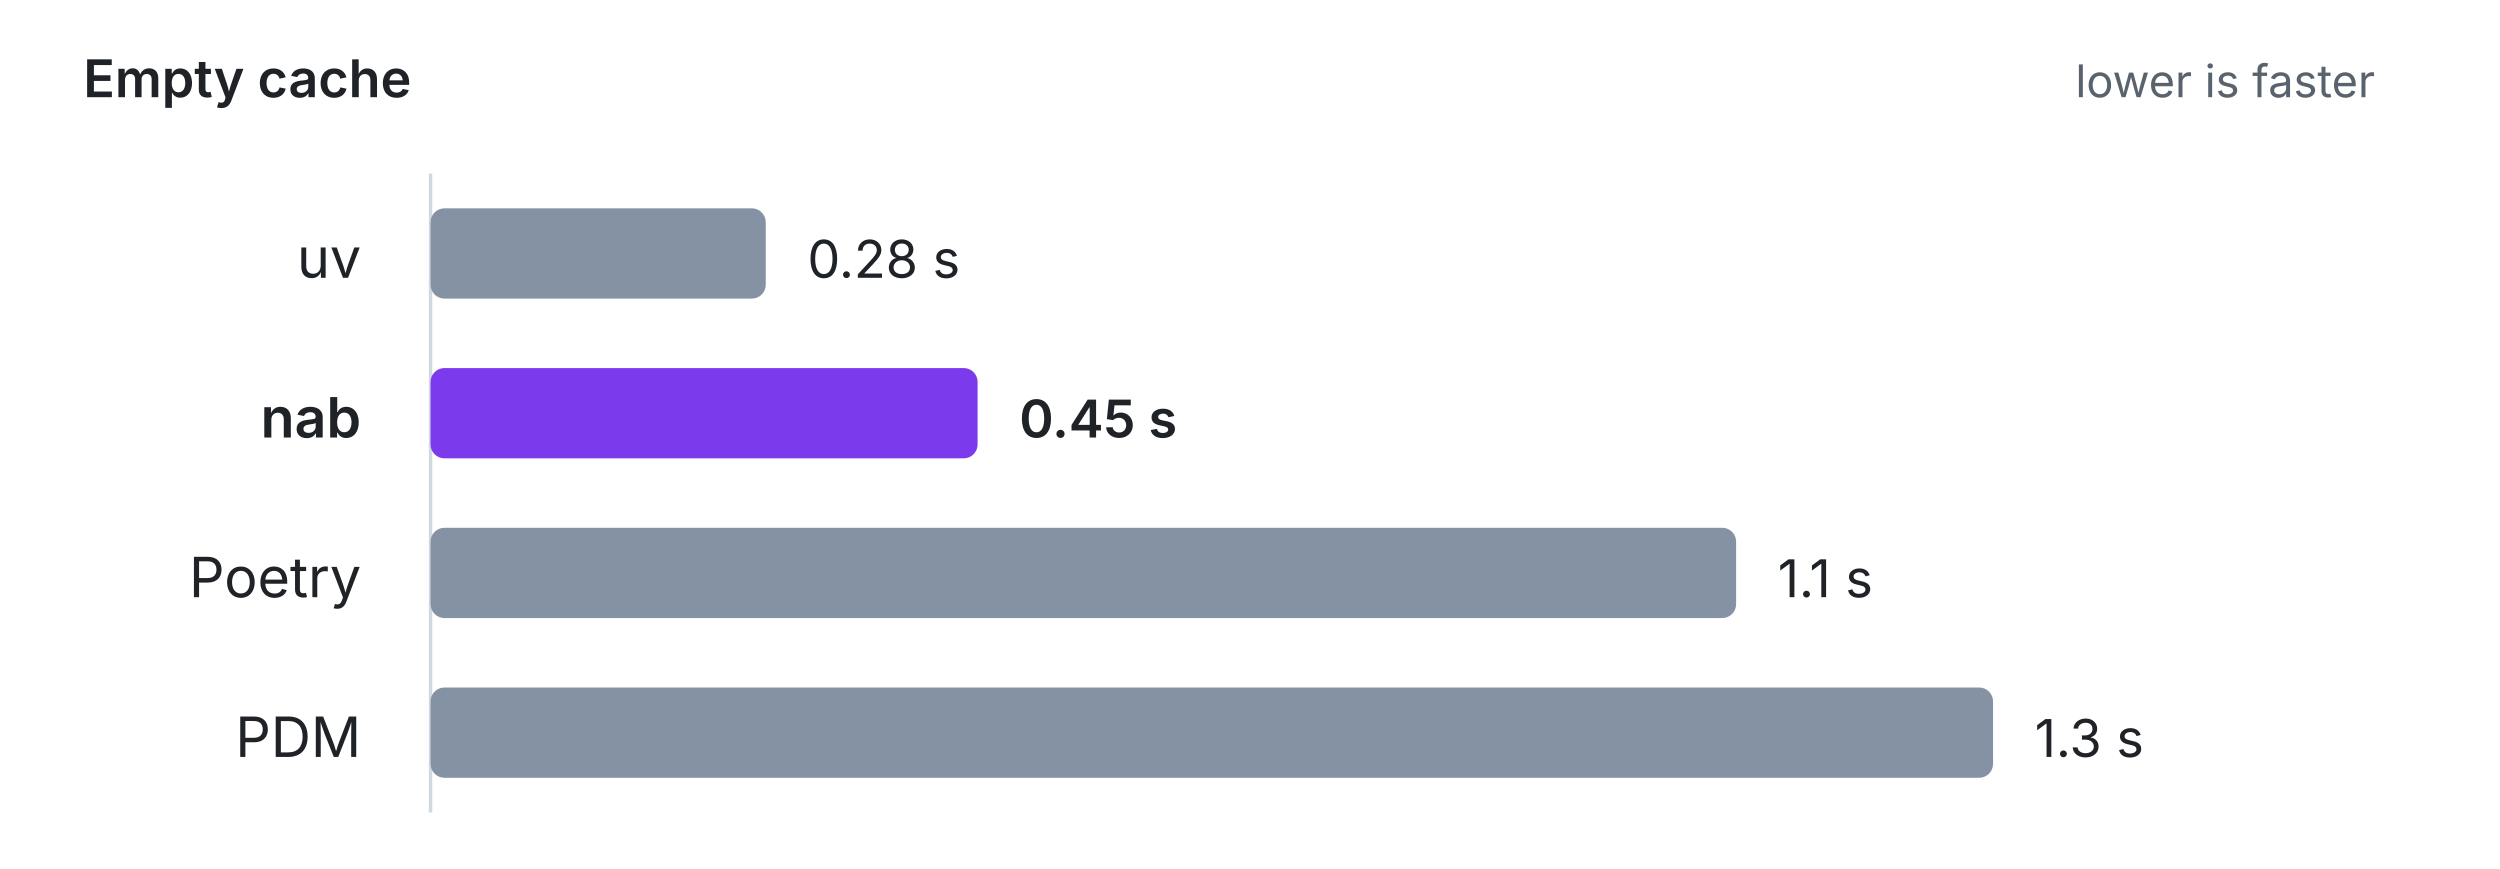
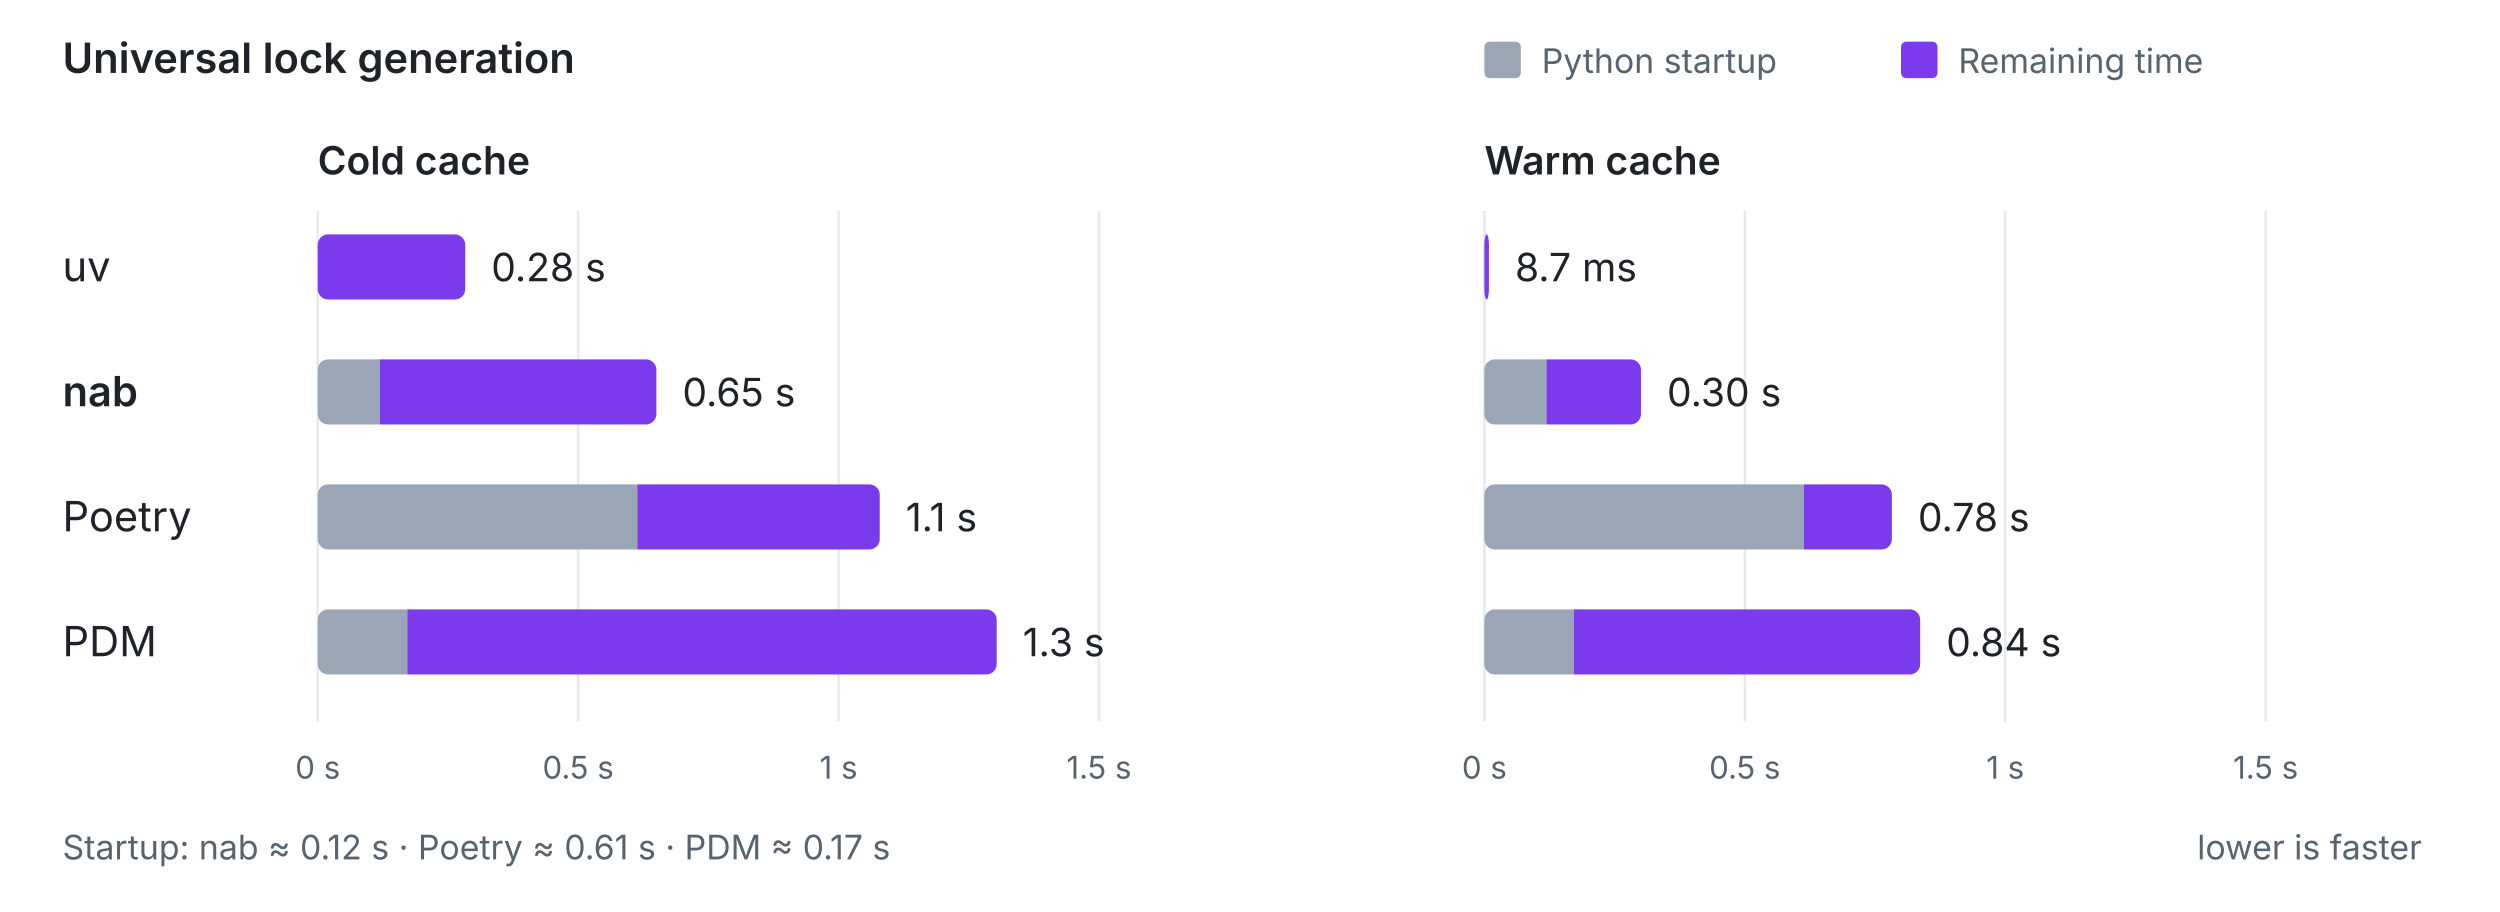
- <svg xmlns="http://www.w3.org/2000/svg" width="720" height="250" viewBox="0 0 720 250" role="img" aria-labelledby="title desc">
+ <svg xmlns="http://www.w3.org/2000/svg" width="960" height="350" viewBox="0 0 960 350" role="img" aria-labelledby="title desc">
  <g font-family="-apple-system, BlinkMacSystemFont, Segoe UI, sans-serif">
-     <text x="24" y="28" fill="#1f2328" font-size="15" font-weight="600">Empty cache</text>
-     <text x="684" y="28" text-anchor="end" fill="#59636e" font-size="13">lower is faster</text>
-     <path d="M124 50V234" stroke="#d1d9e0" />
-     <text x="104" y="80" text-anchor="end" fill="#1f2328" font-size="16" font-weight="400">uv</text>
-     <rect x="124" y="60" width="96.536" height="26" rx="4" fill="#8592a3" />
-     <text x="232.536" y="80" fill="#1f2328" font-size="15" font-weight="400">0.28 s</text>
-     <text x="104" y="126" text-anchor="end" fill="#1f2328" font-size="16" font-weight="600">nab</text>
-     <rect x="124" y="106" width="157.549" height="26" rx="4" fill="#7c3aed" />
-     <text x="293.549" y="126" fill="#1f2328" font-size="15" font-weight="600">0.45 s</text>
-     <text x="104" y="172" text-anchor="end" fill="#1f2328" font-size="16" font-weight="400">Poetry</text>
-     <rect x="124" y="152" width="376.003" height="26" rx="4" fill="#8592a3" />
-     <text x="512.003" y="172" fill="#1f2328" font-size="15" font-weight="400">1.1 s</text>
-     <text x="104" y="218" text-anchor="end" fill="#1f2328" font-size="16" font-weight="400">PDM</text>
-     <rect x="124" y="198" width="450.000" height="26" rx="4" fill="#8592a3" />
-     <text x="586.000" y="218" fill="#1f2328" font-size="15" font-weight="400">1.3 s</text>
+     <text x="24" y="28" fill="#1f2328" font-size="16" font-weight="600">Universal lock generation</text>
+     <rect x="570" y="16" width="14" height="14" rx="2" fill="#9aa5b5" />
+     <text x="592" y="28" fill="#59636e" font-size="13">Python startup</text>
+     <rect x="730" y="16" width="14" height="14" rx="2" fill="#7c3aed" />
+     <text x="752" y="28" fill="#59636e" font-size="13">Remaining time</text>
+     <text x="122" y="67" fill="#1f2328" font-size="15" font-weight="600">Cold cache</text>
+     <path d="M122.000 81V277" stroke="#d1d9e0" stroke-opacity="0.55" />
+     <text x="122.000" y="299" fill="#59636e" font-size="12" text-anchor="middle">0 s</text>
+     <path d="M222.000 81V277" stroke="#d1d9e0" stroke-opacity="0.55" />
+     <text x="222.000" y="299" fill="#59636e" font-size="12" text-anchor="middle">0.5 s</text>
+     <path d="M322.000 81V277" stroke="#d1d9e0" stroke-opacity="0.55" />
+     <text x="322.000" y="299" fill="#59636e" font-size="12" text-anchor="middle">1 s</text>
+     <path d="M422.000 81V277" stroke="#d1d9e0" stroke-opacity="0.55" />
+     <text x="422.000" y="299" fill="#59636e" font-size="12" text-anchor="middle">1.5 s</text>
+     <clipPath id="cold-uv">
+       <rect x="122" y="90" width="56.644" height="25" rx="4" />
+     </clipPath>
+     <g clip-path="url(#cold-uv)">
+       <rect x="122" y="90" width="0.000" height="25" fill="#9aa5b5" />
+       <rect x="122.000" y="90" width="56.644" height="25" fill="#7c3aed" />
+     </g>
+     <text x="188.644" y="108" fill="#1f2328" font-size="15">0.28 s</text>
+     <clipPath id="cold-nab">
+       <rect x="122" y="138" width="130.047" height="25" rx="4" />
+     </clipPath>
+     <g clip-path="url(#cold-nab)">
+       <rect x="122" y="138" width="23.833" height="25" fill="#9aa5b5" />
+       <rect x="145.833" y="138" width="106.214" height="25" fill="#7c3aed" />
+     </g>
+     <text x="262.047" y="156" fill="#1f2328" font-size="15">0.65 s</text>
+     <clipPath id="cold-poetry">
+       <rect x="122" y="186" width="215.825" height="25" rx="4" />
+     </clipPath>
+     <g clip-path="url(#cold-poetry)">
+       <rect x="122" y="186" width="122.714" height="25" fill="#9aa5b5" />
+       <rect x="244.714" y="186" width="93.111" height="25" fill="#7c3aed" />
+     </g>
+     <text x="347.825" y="204" fill="#1f2328" font-size="15">1.1 s</text>
+     <clipPath id="cold-pdm">
+       <rect x="122" y="234" width="260.733" height="25" rx="4" />
+     </clipPath>
+     <g clip-path="url(#cold-pdm)">
+       <rect x="122" y="234" width="34.395" height="25" fill="#9aa5b5" />
+       <rect x="156.395" y="234" width="226.338" height="25" fill="#7c3aed" />
+     </g>
+     <text x="392.733" y="252" fill="#1f2328" font-size="15">1.3 s</text>
+     <text x="570" y="67" fill="#1f2328" font-size="15" font-weight="600">Warm cache</text>
+     <path d="M570.000 81V277" stroke="#d1d9e0" stroke-opacity="0.55" />
+     <text x="570.000" y="299" fill="#59636e" font-size="12" text-anchor="middle">0 s</text>
+     <path d="M670.000 81V277" stroke="#d1d9e0" stroke-opacity="0.55" />
+     <text x="670.000" y="299" fill="#59636e" font-size="12" text-anchor="middle">0.5 s</text>
+     <path d="M770.000 81V277" stroke="#d1d9e0" stroke-opacity="0.55" />
+     <text x="770.000" y="299" fill="#59636e" font-size="12" text-anchor="middle">1 s</text>
+     <path d="M870.000 81V277" stroke="#d1d9e0" stroke-opacity="0.55" />
+     <text x="870.000" y="299" fill="#59636e" font-size="12" text-anchor="middle">1.5 s</text>
+     <clipPath id="warm-uv">
+       <rect x="570" y="90" width="1.749" height="25" rx="4" />
+     </clipPath>
+     <g clip-path="url(#warm-uv)">
+       <rect x="570" y="90" width="0.000" height="25" fill="#9aa5b5" />
+       <rect x="570.000" y="90" width="1.749" height="25" fill="#7c3aed" />
+     </g>
+     <text x="581.749" y="108" fill="#1f2328" font-size="15">8.7 ms</text>
+     <clipPath id="warm-nab">
+       <rect x="570" y="138" width="60.129" height="25" rx="4" />
+     </clipPath>
+     <g clip-path="url(#warm-nab)">
+       <rect x="570" y="138" width="23.833" height="25" fill="#9aa5b5" />
+       <rect x="593.833" y="138" width="36.295" height="25" fill="#7c3aed" />
+     </g>
+     <text x="640.129" y="156" fill="#1f2328" font-size="15">0.30 s</text>
+     <clipPath id="warm-poetry">
+       <rect x="570" y="186" width="156.482" height="25" rx="4" />
+     </clipPath>
+     <g clip-path="url(#warm-poetry)">
+       <rect x="570" y="186" width="122.714" height="25" fill="#9aa5b5" />
+       <rect x="692.714" y="186" width="33.768" height="25" fill="#7c3aed" />
+     </g>
+     <text x="736.482" y="204" fill="#1f2328" font-size="15">0.78 s</text>
+     <clipPath id="warm-pdm">
+       <rect x="570" y="234" width="167.348" height="25" rx="4" />
+     </clipPath>
+     <g clip-path="url(#warm-pdm)">
+       <rect x="570" y="234" width="34.395" height="25" fill="#9aa5b5" />
+       <rect x="604.395" y="234" width="132.953" height="25" fill="#7c3aed" />
+     </g>
+     <text x="747.348" y="252" fill="#1f2328" font-size="15">0.84 s</text>
+     <text x="24" y="108" fill="#1f2328" font-size="16" font-weight="400">uv</text>
+     <text x="24" y="156" fill="#1f2328" font-size="16" font-weight="600">nab</text>
+     <text x="24" y="204" fill="#1f2328" font-size="16" font-weight="400">Poetry</text>
+     <text x="24" y="252" fill="#1f2328" font-size="16" font-weight="400">PDM</text>
+     <text x="24" y="330" fill="#59636e" font-size="13">Startup: nab ≈ 0.12 s · Poetry ≈ 0.61 s · PDM ≈ 0.17 s</text>
+     <text x="930" y="330" text-anchor="end" fill="#59636e" font-size="13">lower is faster</text>
  </g>
</svg>
